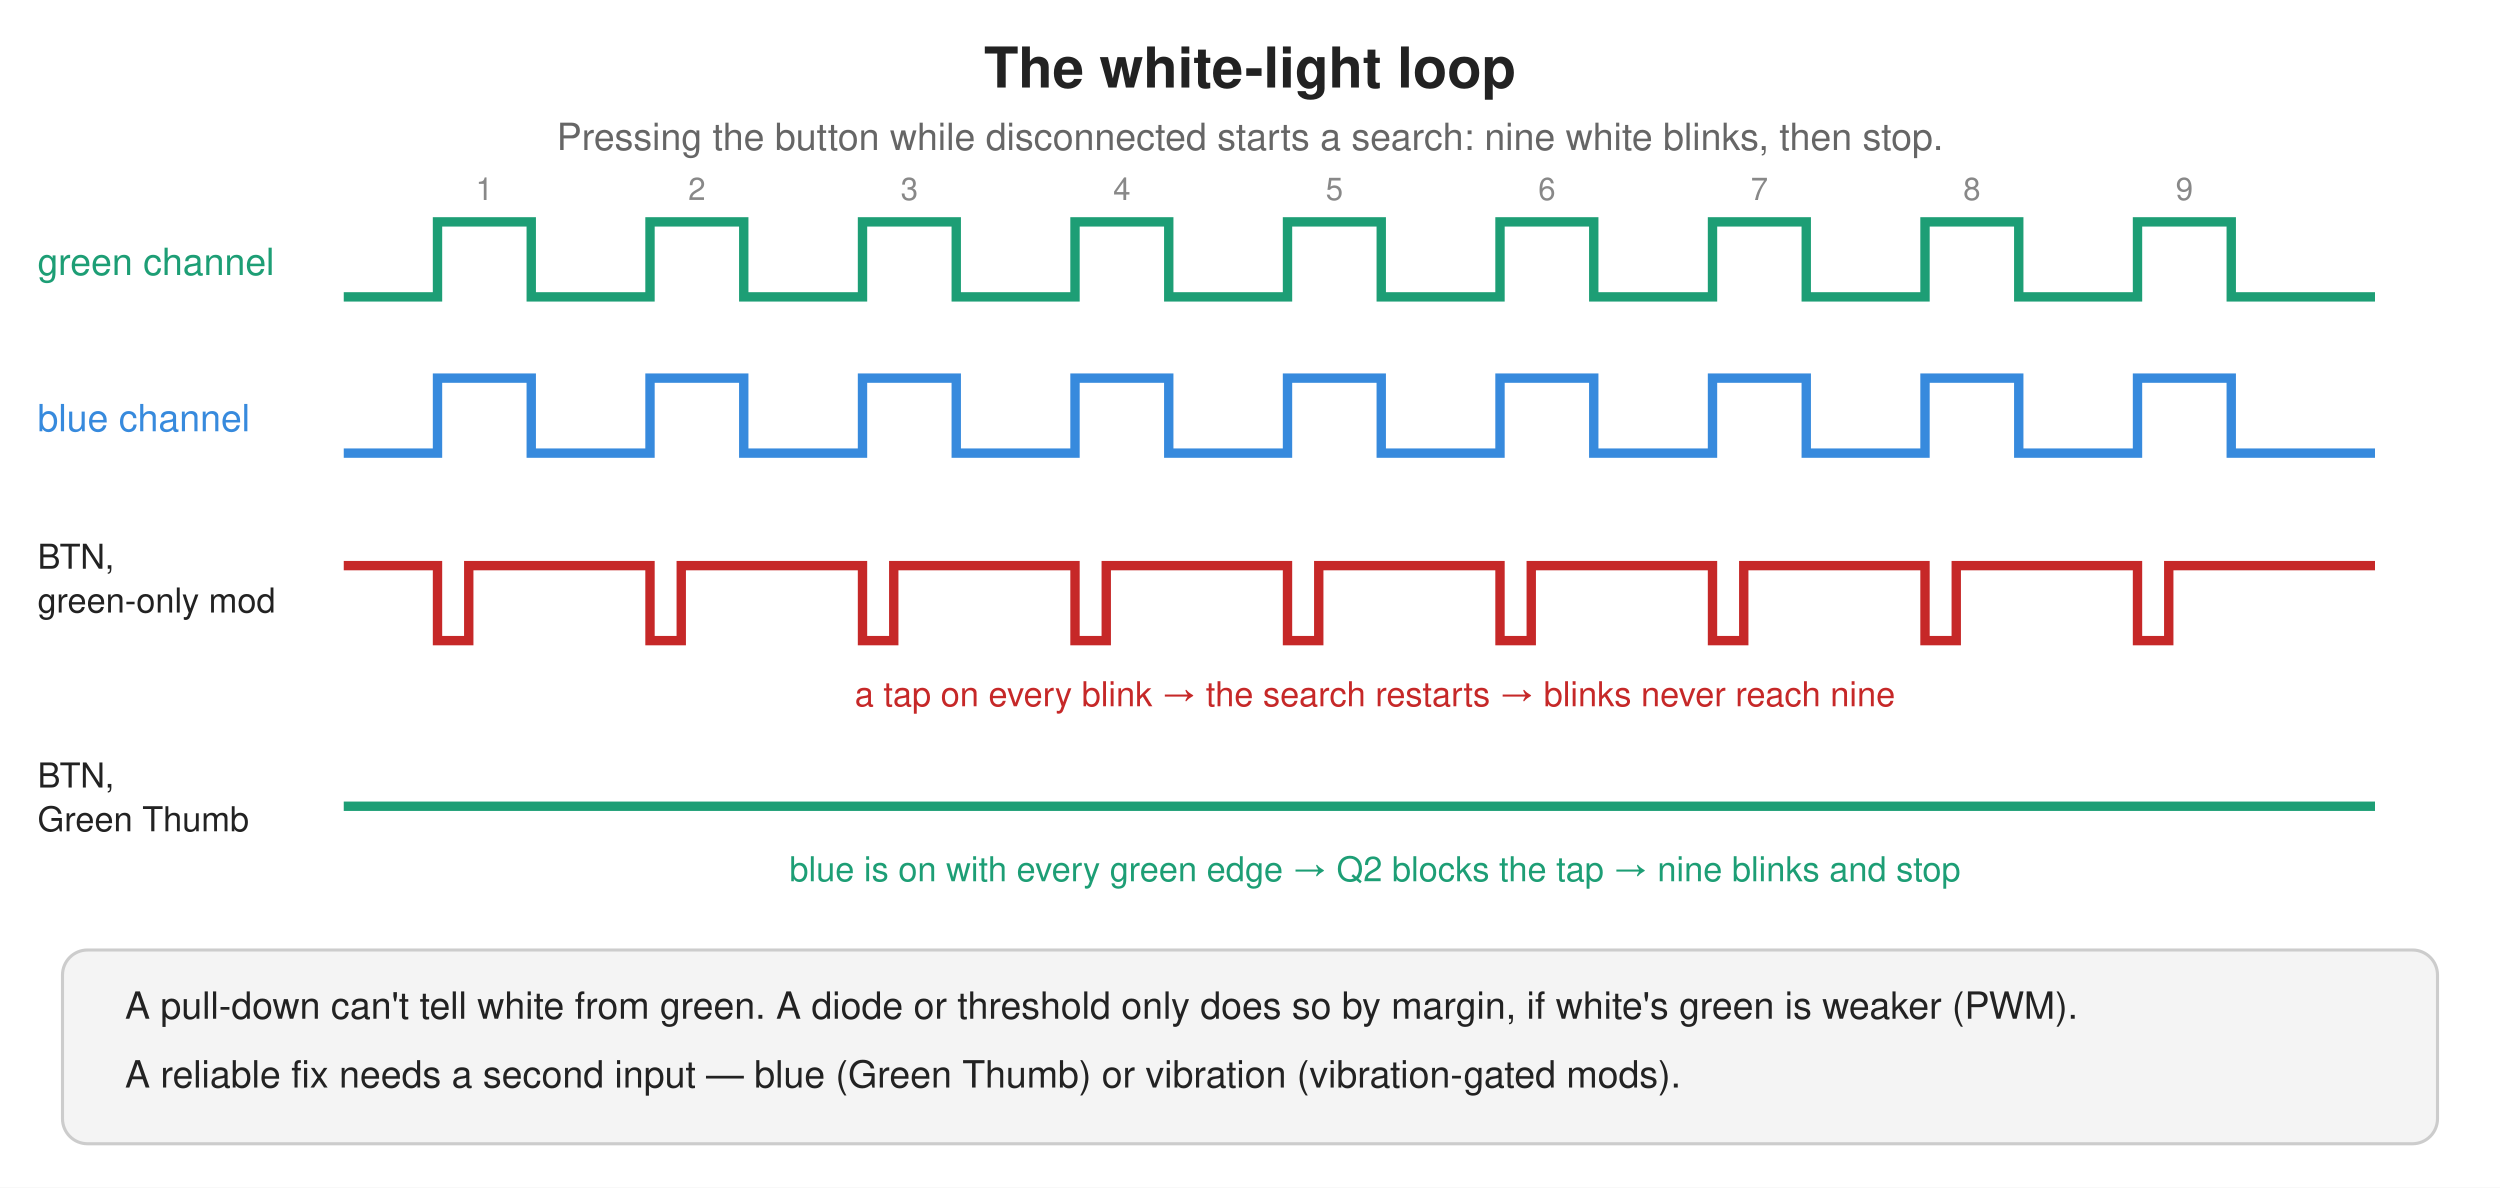
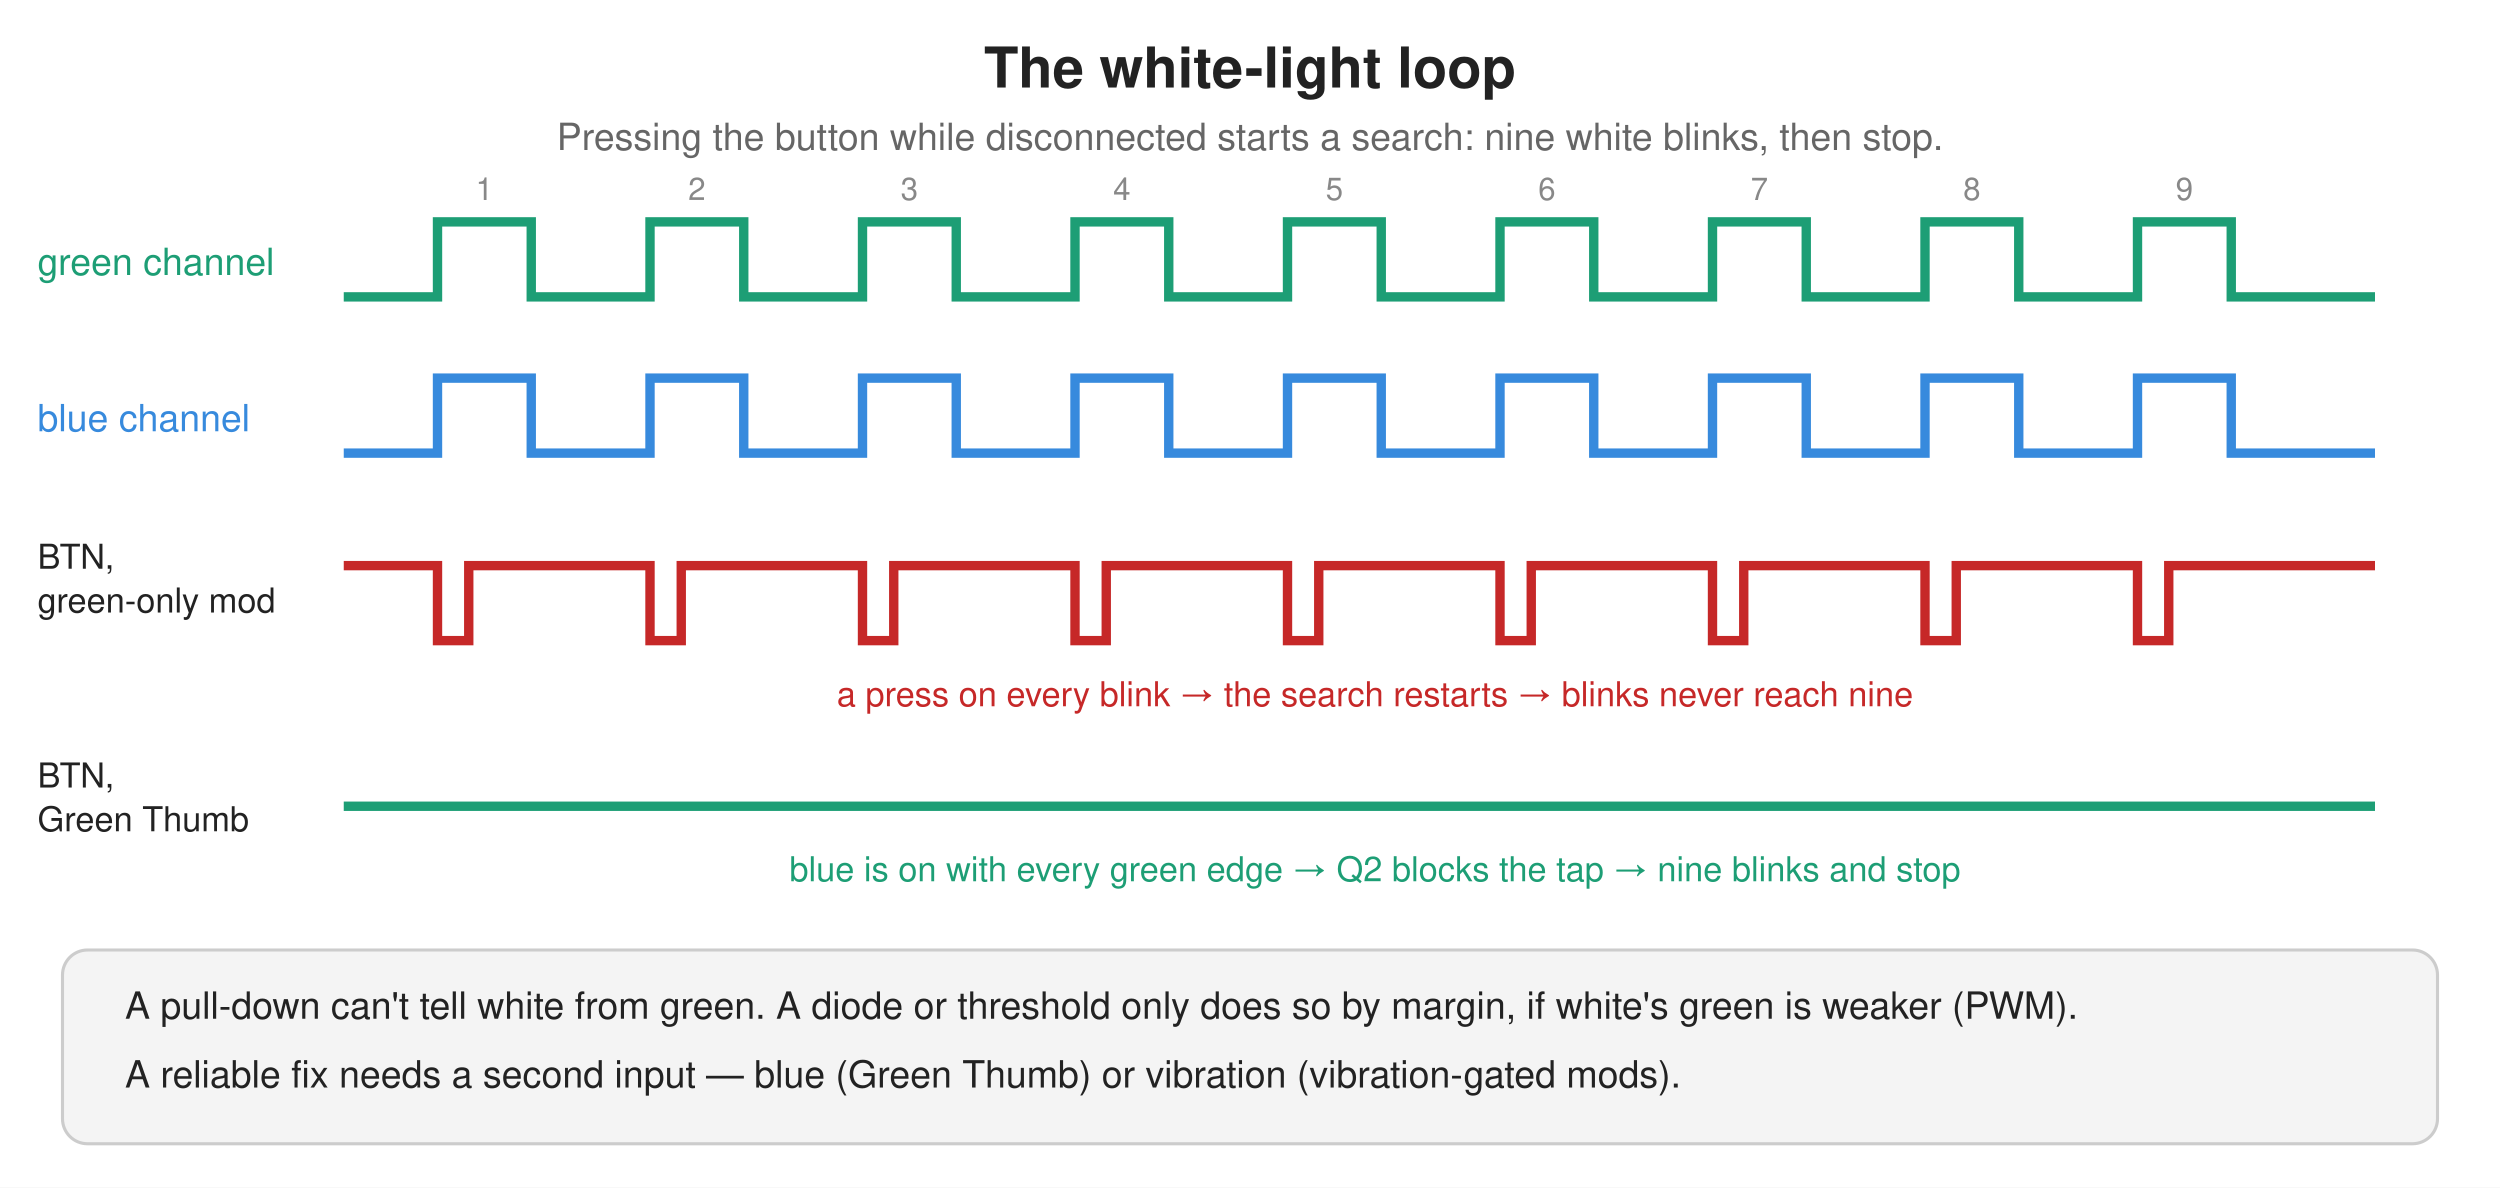
<svg xmlns="http://www.w3.org/2000/svg" viewBox="0 0 800 380" width="800" height="380" font-family="Helvetica, Arial, sans-serif">
  <rect width="800" height="380" fill="#ffffff" />
  <text x="400" y="28" text-anchor="middle" font-size="18" font-weight="bold" fill="#222">The white-light loop</text>
  <text x="400" y="48" text-anchor="middle" font-size="12" fill="#666">Pressing the button while disconnected starts a search: nine white blinks, then stop.</text>
  <text x="12" y="88" font-size="12" fill="#1D9E75">green channel</text>
  <polyline points="110,95 140,95 140,71 170,71 170,95 208,95 208,71 238,71 238,95 276,95 276,71 306,71 306,95 344,95 344,71 374,71 374,95 412,95 412,71 442,71 442,95 480,95 480,71 510,71 510,95 548,95 548,71 578,71 578,95 616,95 616,71 646,71 646,95 684,95 684,71 714,71 714,95 760,95" fill="none" stroke="#1D9E75" stroke-width="3" />
  <text x="12" y="138" font-size="12" fill="#378ADD">blue channel</text>
  <polyline points="110,145 140,145 140,121 170,121 170,145 208,145 208,121 238,121 238,145 276,145 276,121 306,121 306,145 344,145 344,121 374,121 374,145 412,145 412,121 442,121 442,145 480,145 480,121 510,121 510,145 548,145 548,121 578,121 578,145 616,145 616,121 646,121 646,145 684,145 684,121 714,121 714,145 760,145" fill="none" stroke="#378ADD" stroke-width="3" />
  <text x="12" y="132" font-size="10" fill="#666"> </text>
  <text x="12" y="182" font-size="11" fill="#222">BTN,</text>
  <text x="12" y="196" font-size="11" fill="#222">green-only mod</text>
  <polyline points="110,181 140,181 140,205 150,205 150,181 208,181 208,205 218,205 218,181 276,181 276,205 286,205 286,181 344,181 344,205 354,205 354,181 412,181 412,205 422,205 422,181 480,181 480,205 490,205 490,181 548,181 548,205 558,205 558,181 616,181 616,205 626,205 626,181 684,181 684,205 694,205 694,181 760,181" fill="none" stroke="#C62828" stroke-width="3" />
-   <text x="440" y="226" text-anchor="middle" font-size="11" fill="#C62828">a tap on every blink → the search restarts → blinks never reach nine</text>
+   <text x="440" y="226" text-anchor="middle" font-size="11" fill="#C62828">a press on every blink → the search restarts → blinks never reach nine</text>
  <text x="12" y="252" font-size="11" fill="#222">BTN,</text>
  <text x="12" y="266" font-size="11" fill="#222">Green Thumb</text>
  <polyline points="110,258 760,258" fill="none" stroke="#1D9E75" stroke-width="3" />
  <text x="440" y="282" text-anchor="middle" font-size="11" fill="#1D9E75">blue is on with every green edge → Q2 blocks the tap → nine blinks and stop</text>
  <text x="155" y="64" text-anchor="middle" font-size="10" fill="#888">1</text>
  <text x="223" y="64" text-anchor="middle" font-size="10" fill="#888">2</text>
  <text x="291" y="64" text-anchor="middle" font-size="10" fill="#888">3</text>
  <text x="359" y="64" text-anchor="middle" font-size="10" fill="#888">4</text>
  <text x="427" y="64" text-anchor="middle" font-size="10" fill="#888">5</text>
  <text x="495" y="64" text-anchor="middle" font-size="10" fill="#888">6</text>
  <text x="563" y="64" text-anchor="middle" font-size="10" fill="#888">7</text>
  <text x="631" y="64" text-anchor="middle" font-size="10" fill="#888">8</text>
  <text x="699" y="64" text-anchor="middle" font-size="10" fill="#888">9</text>
  <rect x="20" y="304" width="760" height="62" rx="8" fill="#f4f4f4" stroke="#ccc" />
  <text x="40" y="326" font-size="12" fill="#222">A pull-down can't tell white from green. A diode or threshold only does so by margin, if white's green is weaker (PWM).</text>
  <text x="40" y="348" font-size="12" fill="#222">A reliable fix needs a second input — blue (Green Thumb) or vibration (vibration-gated mods).</text>
</svg>
